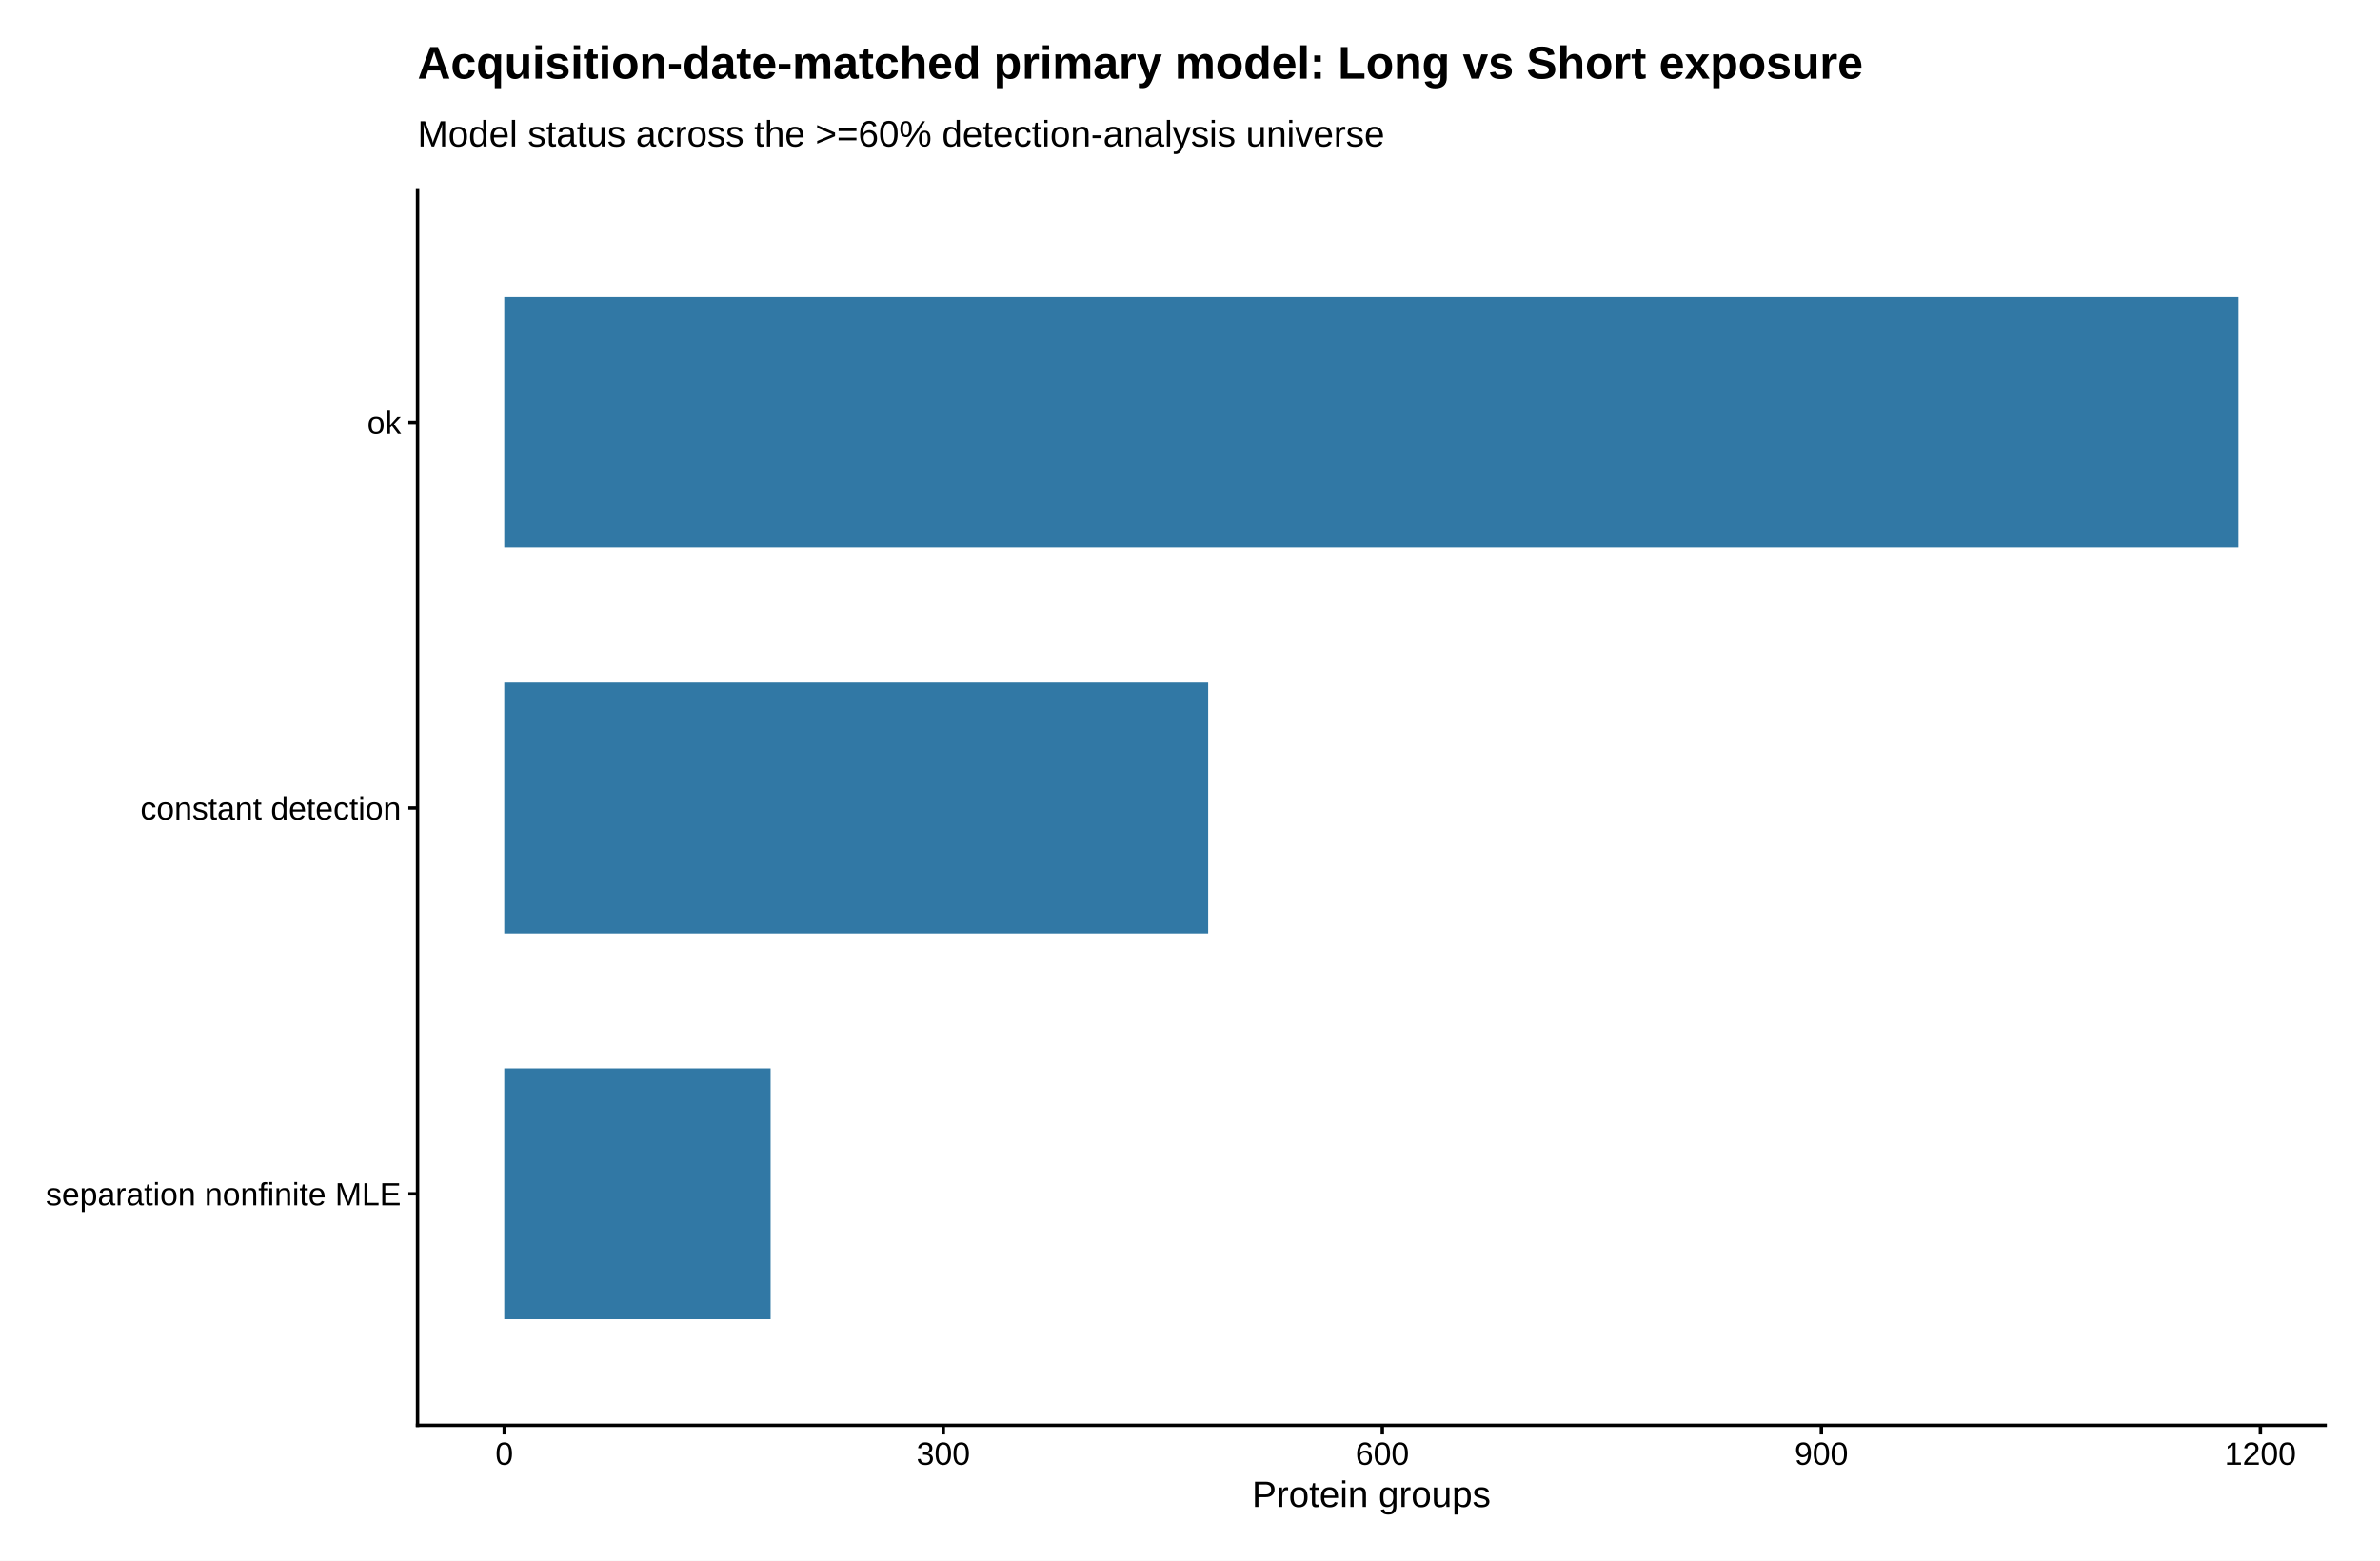
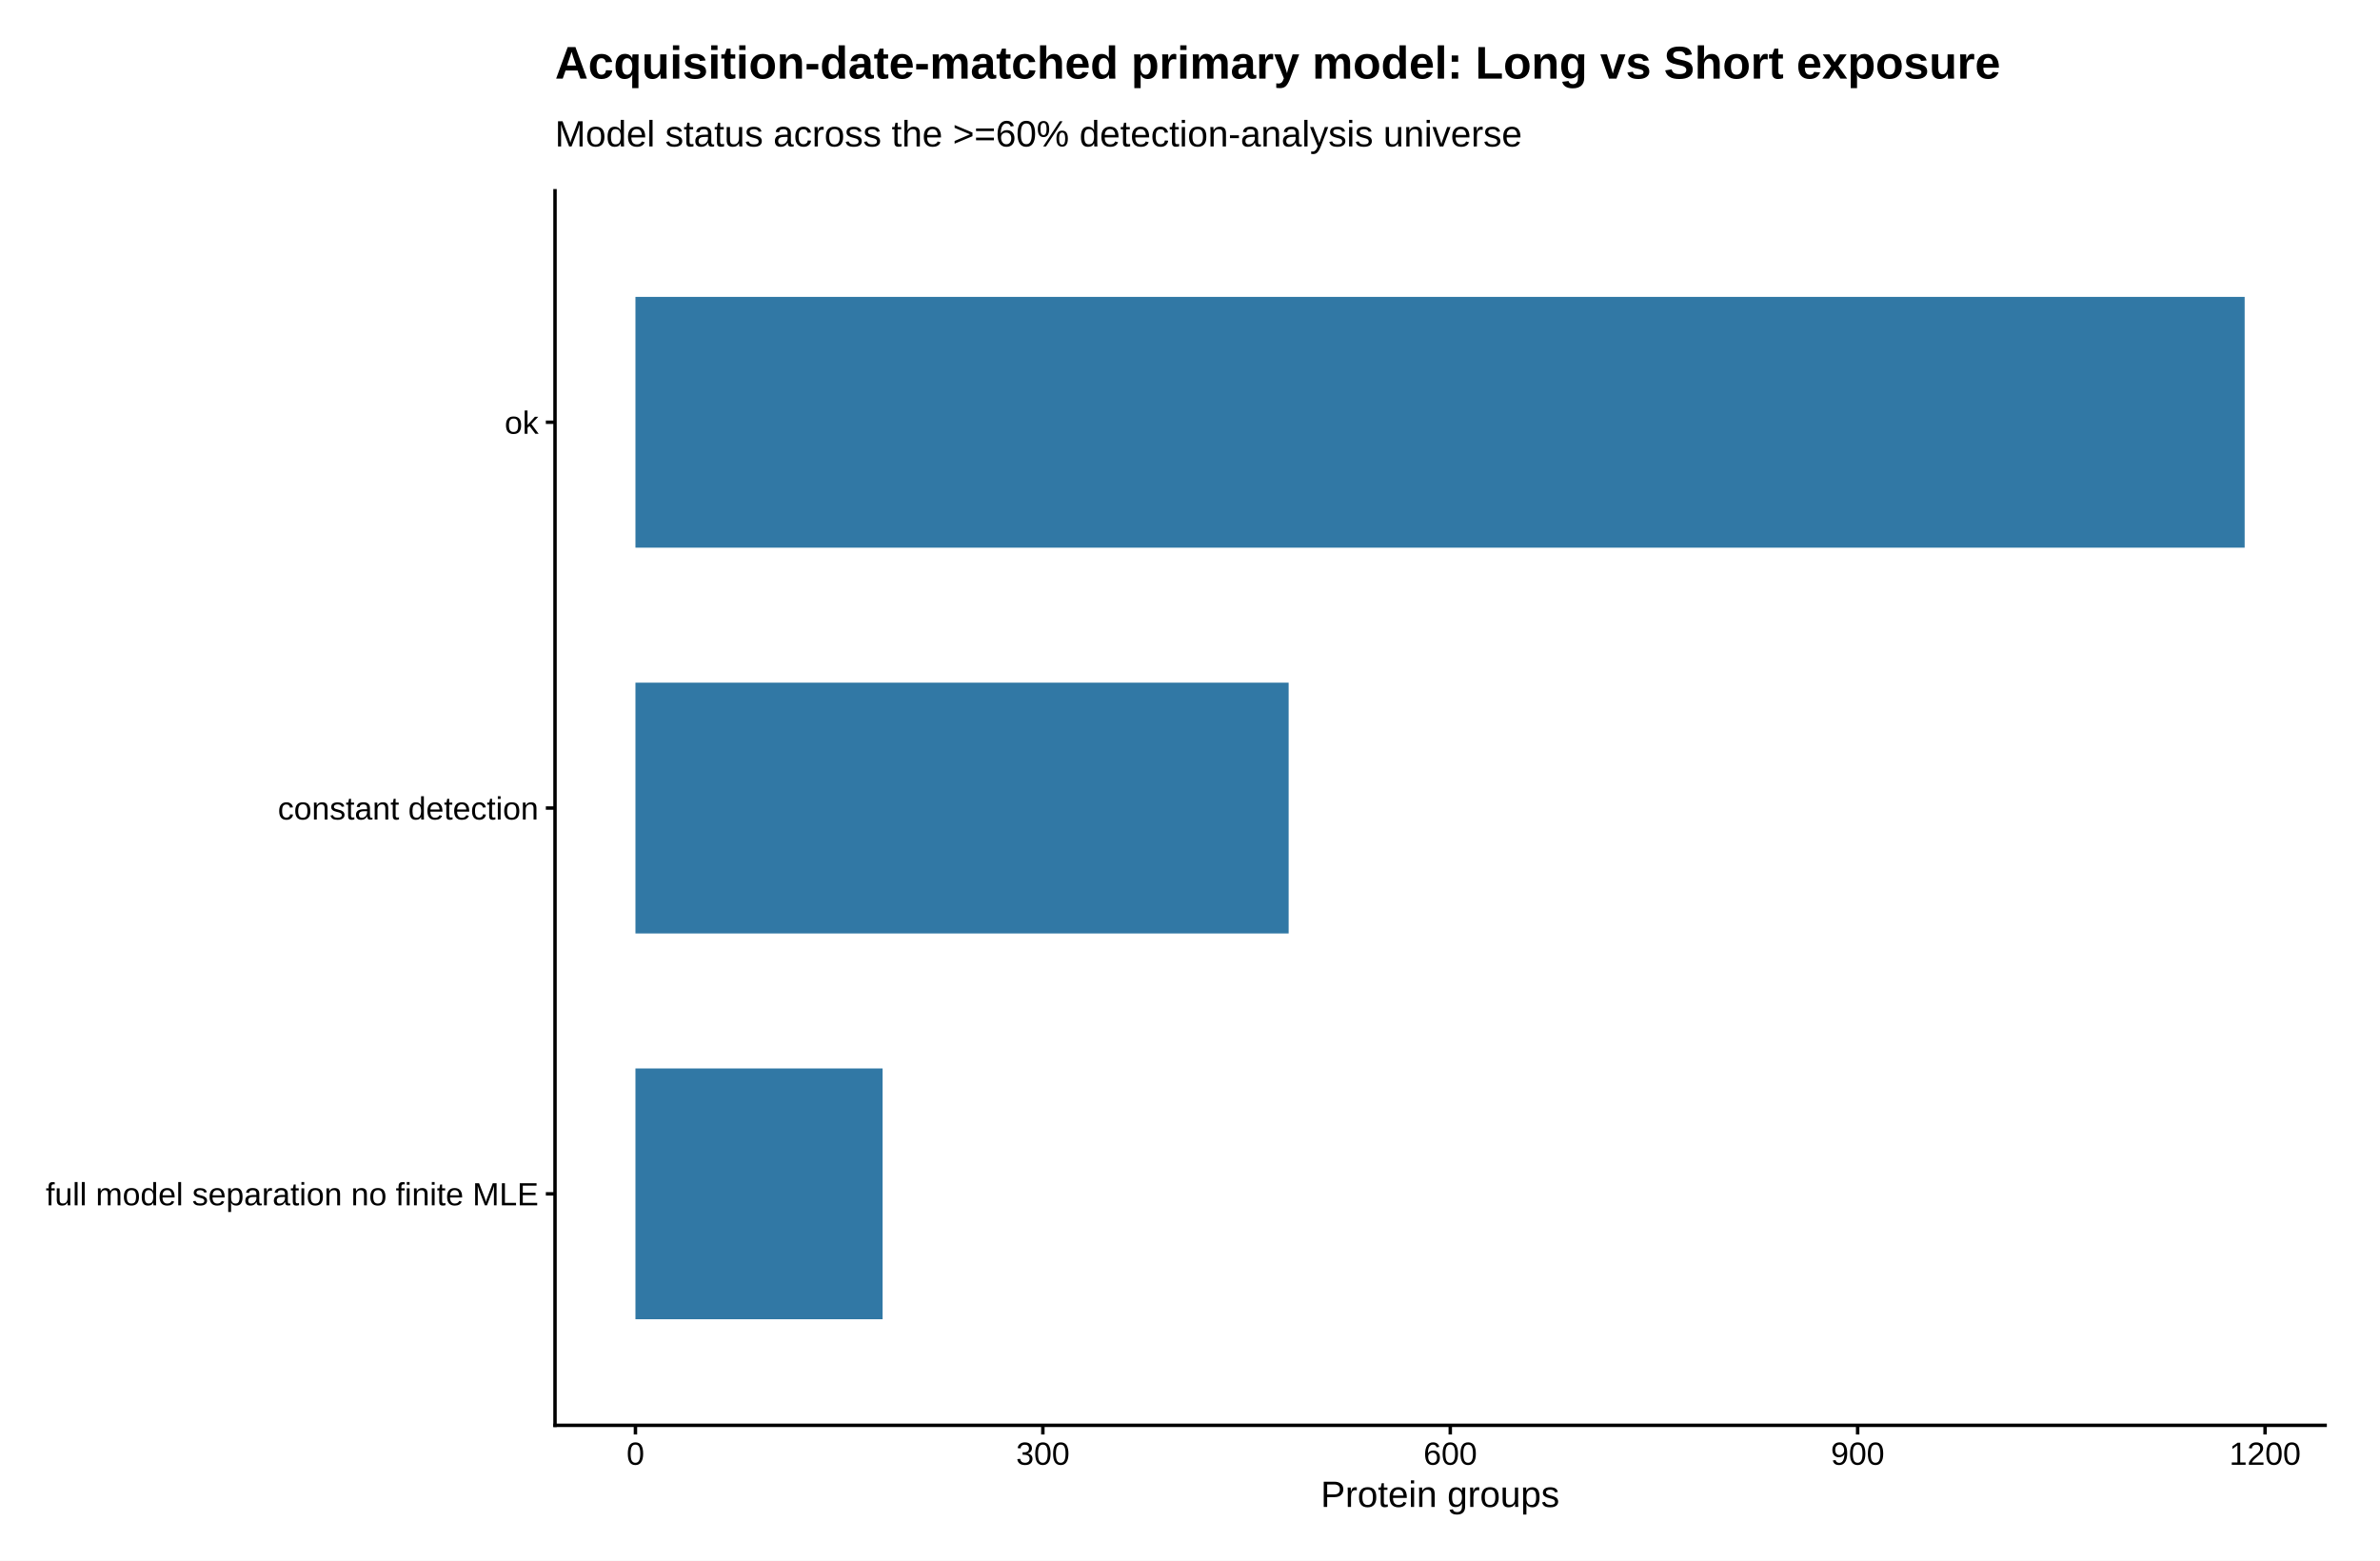
<svg xmlns="http://www.w3.org/2000/svg" class="svglite" width="518.74pt" height="340.16pt" viewBox="0 0 518.74 340.16">
  <defs>
    <style type="text/css">
    .svglite line, .svglite polyline, .svglite polygon, .svglite path, .svglite rect, .svglite circle {
      fill: none;
      stroke: #000000;
      stroke-linecap: round;
      stroke-linejoin: round;
      stroke-miterlimit: 10.00;
    }
    .svglite text {
      white-space: pre;
    }
  </style>
  </defs>
  <rect width="100%" height="100%" style="stroke: none; fill: #FFFFFF;" />
  <defs>
    <clipPath id="cpMC4wMHw1MTguNzR8MC4wMHwzNDAuMTY=">
      <rect x="0.00" y="0.00" width="518.74" height="340.16" />
    </clipPath>
  </defs>
  <g clip-path="url(#cpMC4wMHw1MTguNzR8MC4wMHwzNDAuMTY=)">
    <rect x="0.00" y="0.00" width="518.74" height="340.16" style="stroke-width: 0.78; stroke: #FFFFFF; fill: #FFFFFF;" />
  </g>
  <defs>
-     <clipPath id="cpOTEuMDF8NTA2Ljc4fDQxLjU5fDMxMC43Mg==">
-       <rect x="91.01" y="41.59" width="415.78" height="269.13" />
+     <clipPath id="cpMTIwLjk3fDUwNi43OHw0MS41OXwzMTAuNzI=">
+       <rect x="120.97" y="41.59" width="385.82" height="269.13" />
    </clipPath>
  </defs>
-   <g clip-path="url(#cpOTEuMDF8NTA2Ljc4fDQxLjU5fDMxMC43Mg==)">
-     <rect x="91.01" y="41.59" width="415.78" height="269.13" style="stroke-width: 0.78; stroke: none; fill: #FFFFFF;" />
-     <rect x="109.91" y="148.82" width="153.42" height="54.67" style="stroke-width: 0.78; stroke: none; stroke-linecap: butt; stroke-linejoin: miter; fill: #3178A5;" />
-     <rect x="109.91" y="64.72" width="377.98" height="54.67" style="stroke-width: 0.78; stroke: none; stroke-linecap: butt; stroke-linejoin: miter; fill: #3178A5;" />
-     <rect x="109.91" y="232.92" width="58.05" height="54.67" style="stroke-width: 0.78; stroke: none; stroke-linecap: butt; stroke-linejoin: miter; fill: #3178A5;" />
+   <g clip-path="url(#cpMTIwLjk3fDUwNi43OHw0MS41OXwzMTAuNzI=)">
+     <rect x="120.97" y="41.59" width="385.82" height="269.13" style="stroke-width: 0.78; stroke: none; fill: #FFFFFF;" />
+     <rect x="138.50" y="148.82" width="142.37" height="54.67" style="stroke-width: 0.78; stroke: none; stroke-linecap: butt; stroke-linejoin: miter; fill: #3178A5;" />
+     <rect x="138.50" y="232.92" width="53.87" height="54.67" style="stroke-width: 0.78; stroke: none; stroke-linecap: butt; stroke-linejoin: miter; fill: #3178A5;" />
+     <rect x="138.50" y="64.72" width="350.74" height="54.67" style="stroke-width: 0.78; stroke: none; stroke-linecap: butt; stroke-linejoin: miter; fill: #3178A5;" />
  </g>
  <g clip-path="url(#cpMC4wMHw1MTguNzR8MC4wMHwzNDAuMTY=)">
-     <polyline points="91.01,310.72 91.01,41.59 " style="stroke-width: 0.75; stroke-linecap: square;" />
-     <text x="87.42" y="262.76" text-anchor="end" style="font-size: 7.00px; font-family: &quot;Arial&quot;;" textLength="77.46px" lengthAdjust="spacingAndGlyphs">separation nonfinite MLE</text>
-     <text x="87.42" y="178.66" text-anchor="end" style="font-size: 7.00px; font-family: &quot;Arial&quot;;" textLength="56.83px" lengthAdjust="spacingAndGlyphs">constant detection</text>
-     <text x="87.42" y="94.56" text-anchor="end" style="font-size: 7.00px; font-family: &quot;Arial&quot;;" textLength="7.39px" lengthAdjust="spacingAndGlyphs">ok</text>
-     <polyline points="89.01,260.26 91.01,260.26 " style="stroke-width: 0.75; stroke-linecap: butt;" />
-     <polyline points="89.01,176.15 91.01,176.15 " style="stroke-width: 0.75; stroke-linecap: butt;" />
-     <polyline points="89.01,92.05 91.01,92.05 " style="stroke-width: 0.75; stroke-linecap: butt;" />
-     <polyline points="91.01,310.72 506.78,310.72 " style="stroke-width: 0.75; stroke-linecap: square;" />
-     <polyline points="109.91,312.71 109.91,310.72 " style="stroke-width: 0.75; stroke-linecap: butt;" />
-     <polyline points="205.60,312.71 205.60,310.72 " style="stroke-width: 0.75; stroke-linecap: butt;" />
-     <polyline points="301.29,312.71 301.29,310.72 " style="stroke-width: 0.75; stroke-linecap: butt;" />
-     <polyline points="396.98,312.71 396.98,310.72 " style="stroke-width: 0.75; stroke-linecap: butt;" />
-     <polyline points="492.67,312.71 492.67,310.72 " style="stroke-width: 0.75; stroke-linecap: butt;" />
-     <text x="109.91" y="319.32" text-anchor="middle" style="font-size: 7.00px; font-family: &quot;Arial&quot;;" textLength="3.90px" lengthAdjust="spacingAndGlyphs">0</text>
-     <text x="205.60" y="319.32" text-anchor="middle" style="font-size: 7.00px; font-family: &quot;Arial&quot;;" textLength="11.69px" lengthAdjust="spacingAndGlyphs">300</text>
-     <text x="301.29" y="319.32" text-anchor="middle" style="font-size: 7.00px; font-family: &quot;Arial&quot;;" textLength="11.69px" lengthAdjust="spacingAndGlyphs">600</text>
-     <text x="396.98" y="319.32" text-anchor="middle" style="font-size: 7.00px; font-family: &quot;Arial&quot;;" textLength="11.69px" lengthAdjust="spacingAndGlyphs">900</text>
-     <text x="492.67" y="319.32" text-anchor="middle" style="font-size: 7.00px; font-family: &quot;Arial&quot;;" textLength="15.58px" lengthAdjust="spacingAndGlyphs">1200</text>
-     <text x="298.90" y="328.51" text-anchor="middle" style="font-size: 8.00px; font-family: &quot;Arial&quot;;" textLength="52.04px" lengthAdjust="spacingAndGlyphs">Protein groups</text>
-     <text x="91.01" y="31.93" style="font-size: 8.00px; font-family: &quot;Arial&quot;;" textLength="210.85px" lengthAdjust="spacingAndGlyphs">Model status across the &gt;=60% detection-analysis universe</text>
-     <text x="91.01" y="17.13" style="font-size: 10.00px; font-weight: bold; font-family: &quot;Arial&quot;;" textLength="315.11px" lengthAdjust="spacingAndGlyphs">Acquisition-date-matched primary model: Long vs Short exposure</text>
+     <polyline points="120.97,310.72 120.97,41.59 " style="stroke-width: 0.75; stroke-linecap: square;" />
+     <text x="117.38" y="262.76" text-anchor="end" style="font-size: 7.00px; font-family: &quot;Arial&quot;;" textLength="107.42px" lengthAdjust="spacingAndGlyphs">full model separation no finite MLE</text>
+     <text x="117.38" y="178.66" text-anchor="end" style="font-size: 7.00px; font-family: &quot;Arial&quot;;" textLength="56.83px" lengthAdjust="spacingAndGlyphs">constant detection</text>
+     <text x="117.38" y="94.56" text-anchor="end" style="font-size: 7.00px; font-family: &quot;Arial&quot;;" textLength="7.39px" lengthAdjust="spacingAndGlyphs">ok</text>
+     <polyline points="118.97,260.26 120.97,260.26 " style="stroke-width: 0.75; stroke-linecap: butt;" />
+     <polyline points="118.97,176.15 120.97,176.15 " style="stroke-width: 0.75; stroke-linecap: butt;" />
+     <polyline points="118.97,92.05 120.97,92.05 " style="stroke-width: 0.75; stroke-linecap: butt;" />
+     <polyline points="120.97,310.72 506.78,310.72 " style="stroke-width: 0.75; stroke-linecap: square;" />
+     <polyline points="138.50,312.71 138.50,310.72 " style="stroke-width: 0.75; stroke-linecap: butt;" />
+     <polyline points="227.30,312.71 227.30,310.72 " style="stroke-width: 0.75; stroke-linecap: butt;" />
+     <polyline points="316.10,312.71 316.10,310.72 " style="stroke-width: 0.75; stroke-linecap: butt;" />
+     <polyline points="404.89,312.71 404.89,310.72 " style="stroke-width: 0.75; stroke-linecap: butt;" />
+     <polyline points="493.69,312.71 493.69,310.72 " style="stroke-width: 0.75; stroke-linecap: butt;" />
+     <text x="138.50" y="319.32" text-anchor="middle" style="font-size: 7.00px; font-family: &quot;Arial&quot;;" textLength="3.90px" lengthAdjust="spacingAndGlyphs">0</text>
+     <text x="227.30" y="319.32" text-anchor="middle" style="font-size: 7.00px; font-family: &quot;Arial&quot;;" textLength="11.69px" lengthAdjust="spacingAndGlyphs">300</text>
+     <text x="316.10" y="319.32" text-anchor="middle" style="font-size: 7.00px; font-family: &quot;Arial&quot;;" textLength="11.69px" lengthAdjust="spacingAndGlyphs">600</text>
+     <text x="404.89" y="319.32" text-anchor="middle" style="font-size: 7.00px; font-family: &quot;Arial&quot;;" textLength="11.69px" lengthAdjust="spacingAndGlyphs">900</text>
+     <text x="493.69" y="319.32" text-anchor="middle" style="font-size: 7.00px; font-family: &quot;Arial&quot;;" textLength="15.58px" lengthAdjust="spacingAndGlyphs">1200</text>
+     <text x="313.88" y="328.51" text-anchor="middle" style="font-size: 8.00px; font-family: &quot;Arial&quot;;" textLength="52.04px" lengthAdjust="spacingAndGlyphs">Protein groups</text>
+     <text x="120.97" y="31.93" style="font-size: 8.00px; font-family: &quot;Arial&quot;;" textLength="210.85px" lengthAdjust="spacingAndGlyphs">Model status across the &gt;=60% detection-analysis universe</text>
+     <text x="120.97" y="17.13" style="font-size: 10.00px; font-weight: bold; font-family: &quot;Arial&quot;;" textLength="315.11px" lengthAdjust="spacingAndGlyphs">Acquisition-date-matched primary model: Long vs Short exposure</text>
  </g>
</svg>
